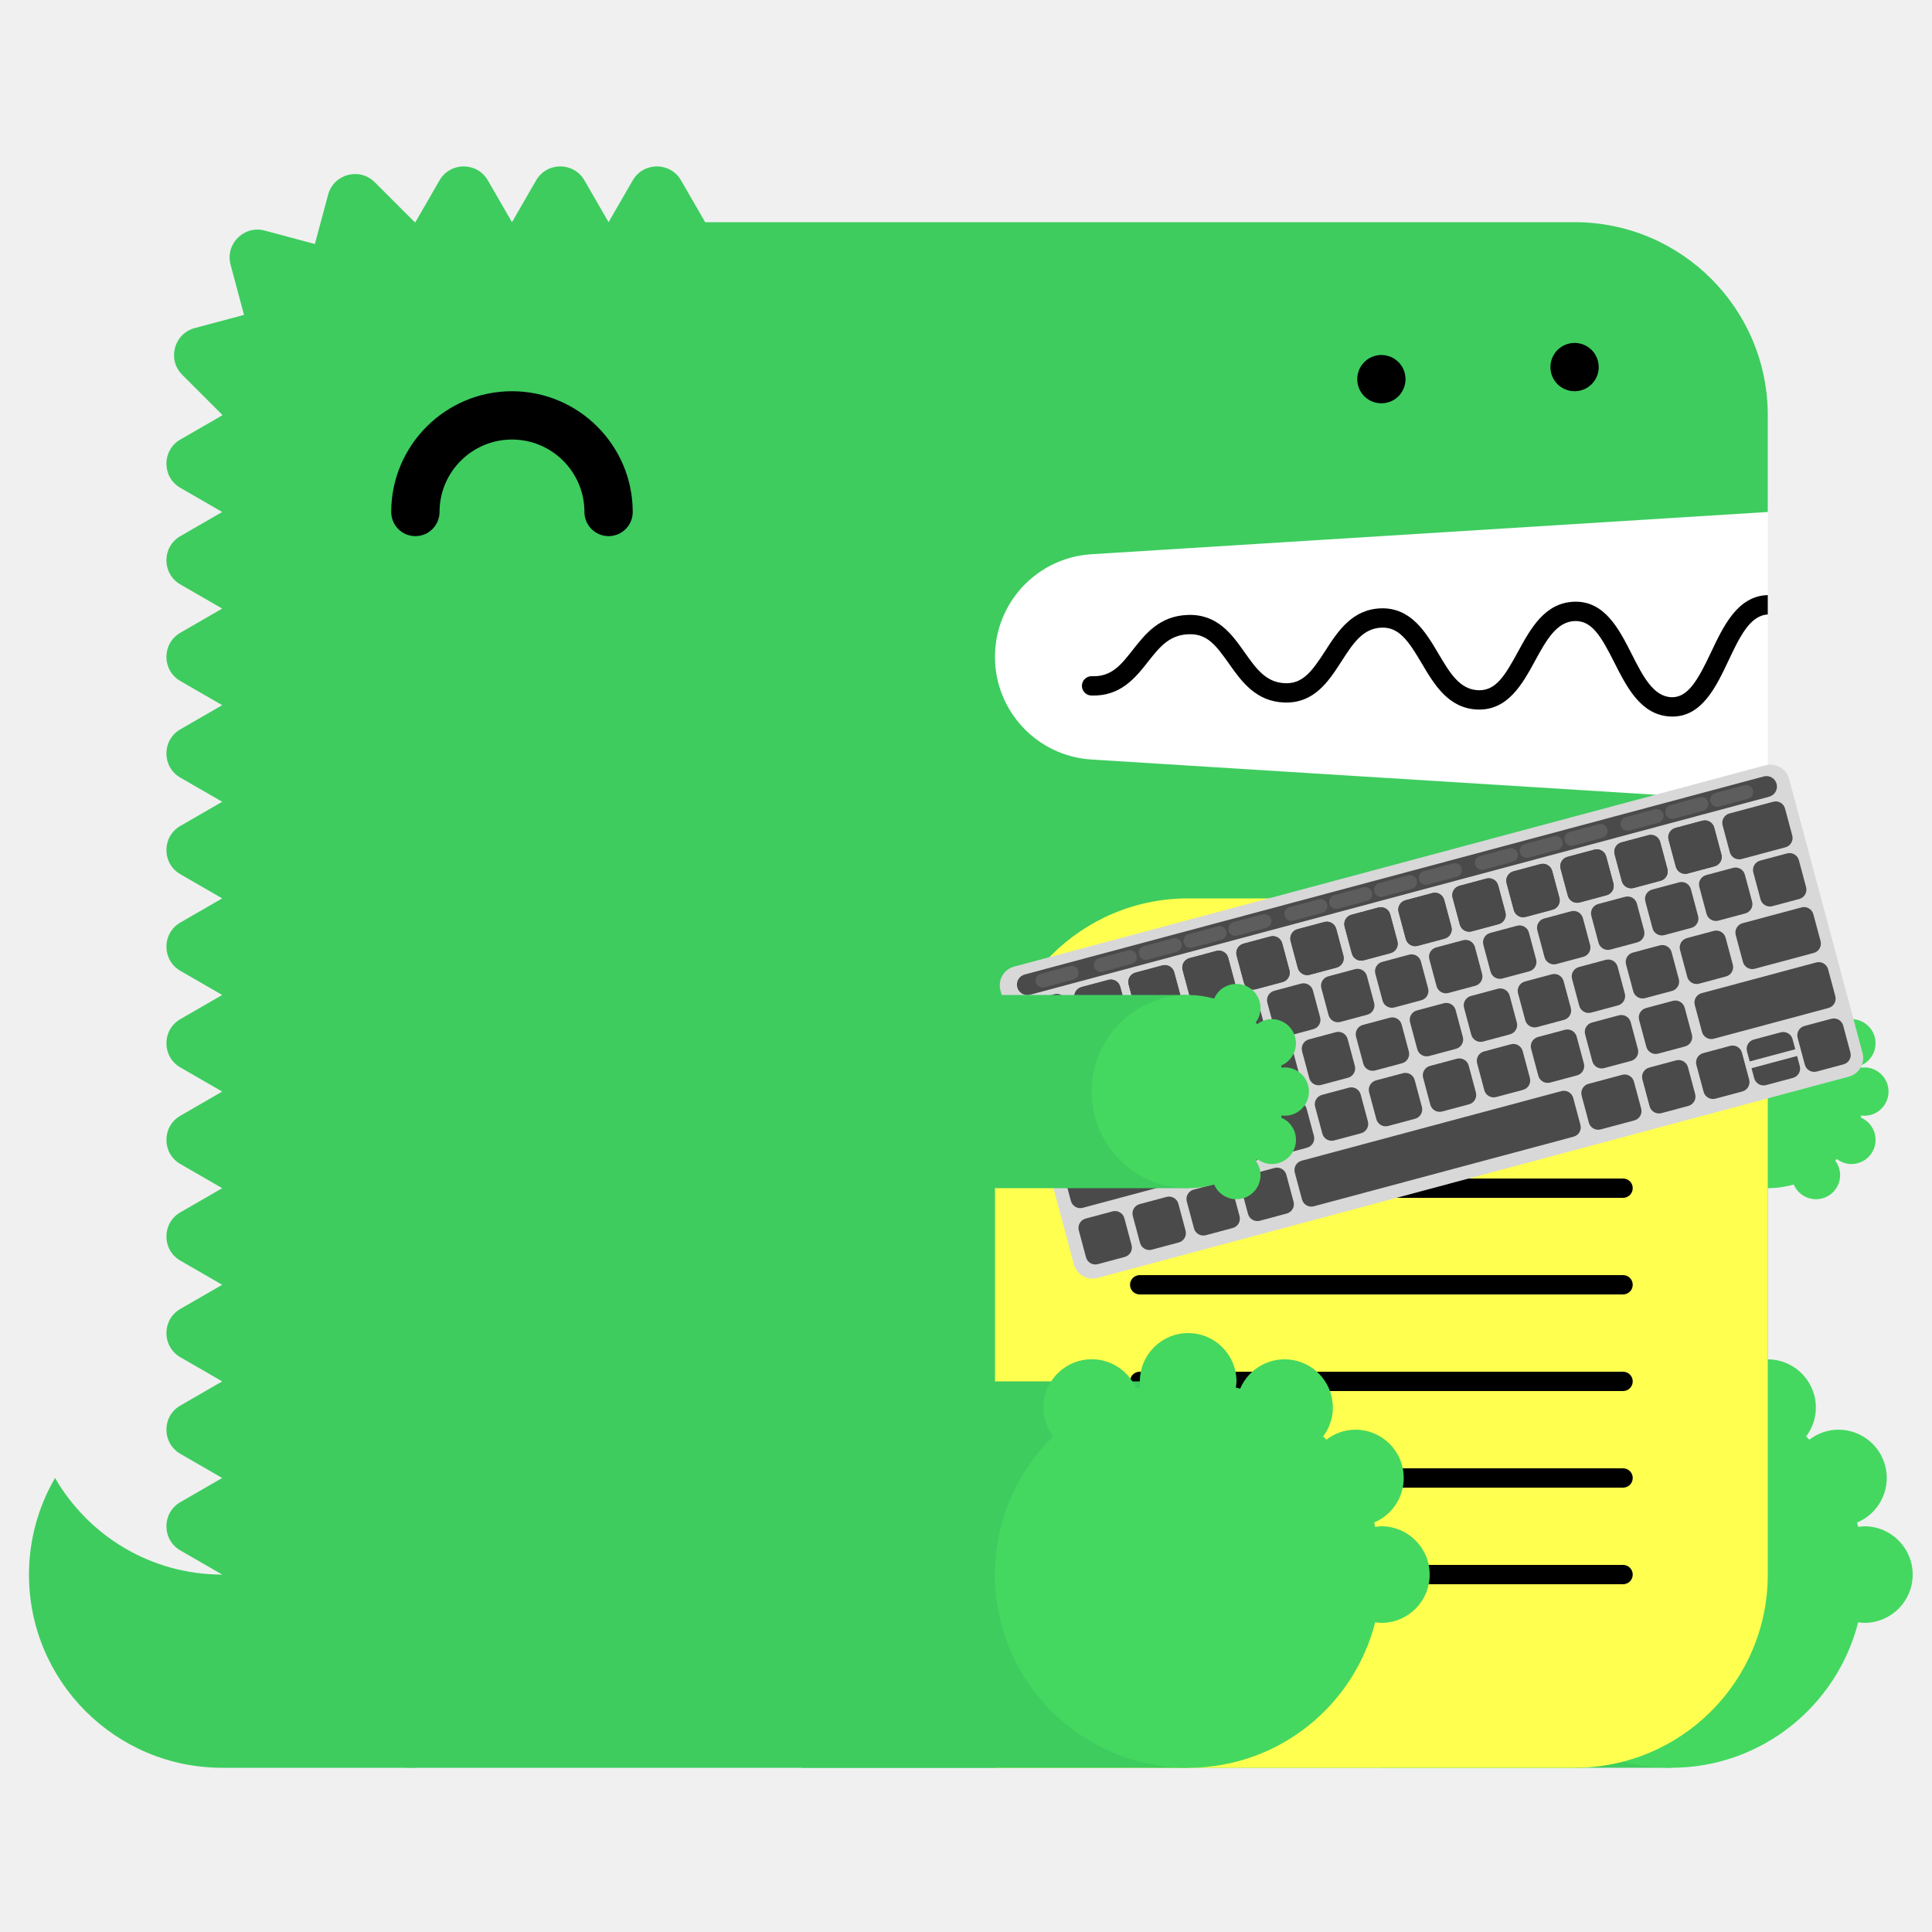
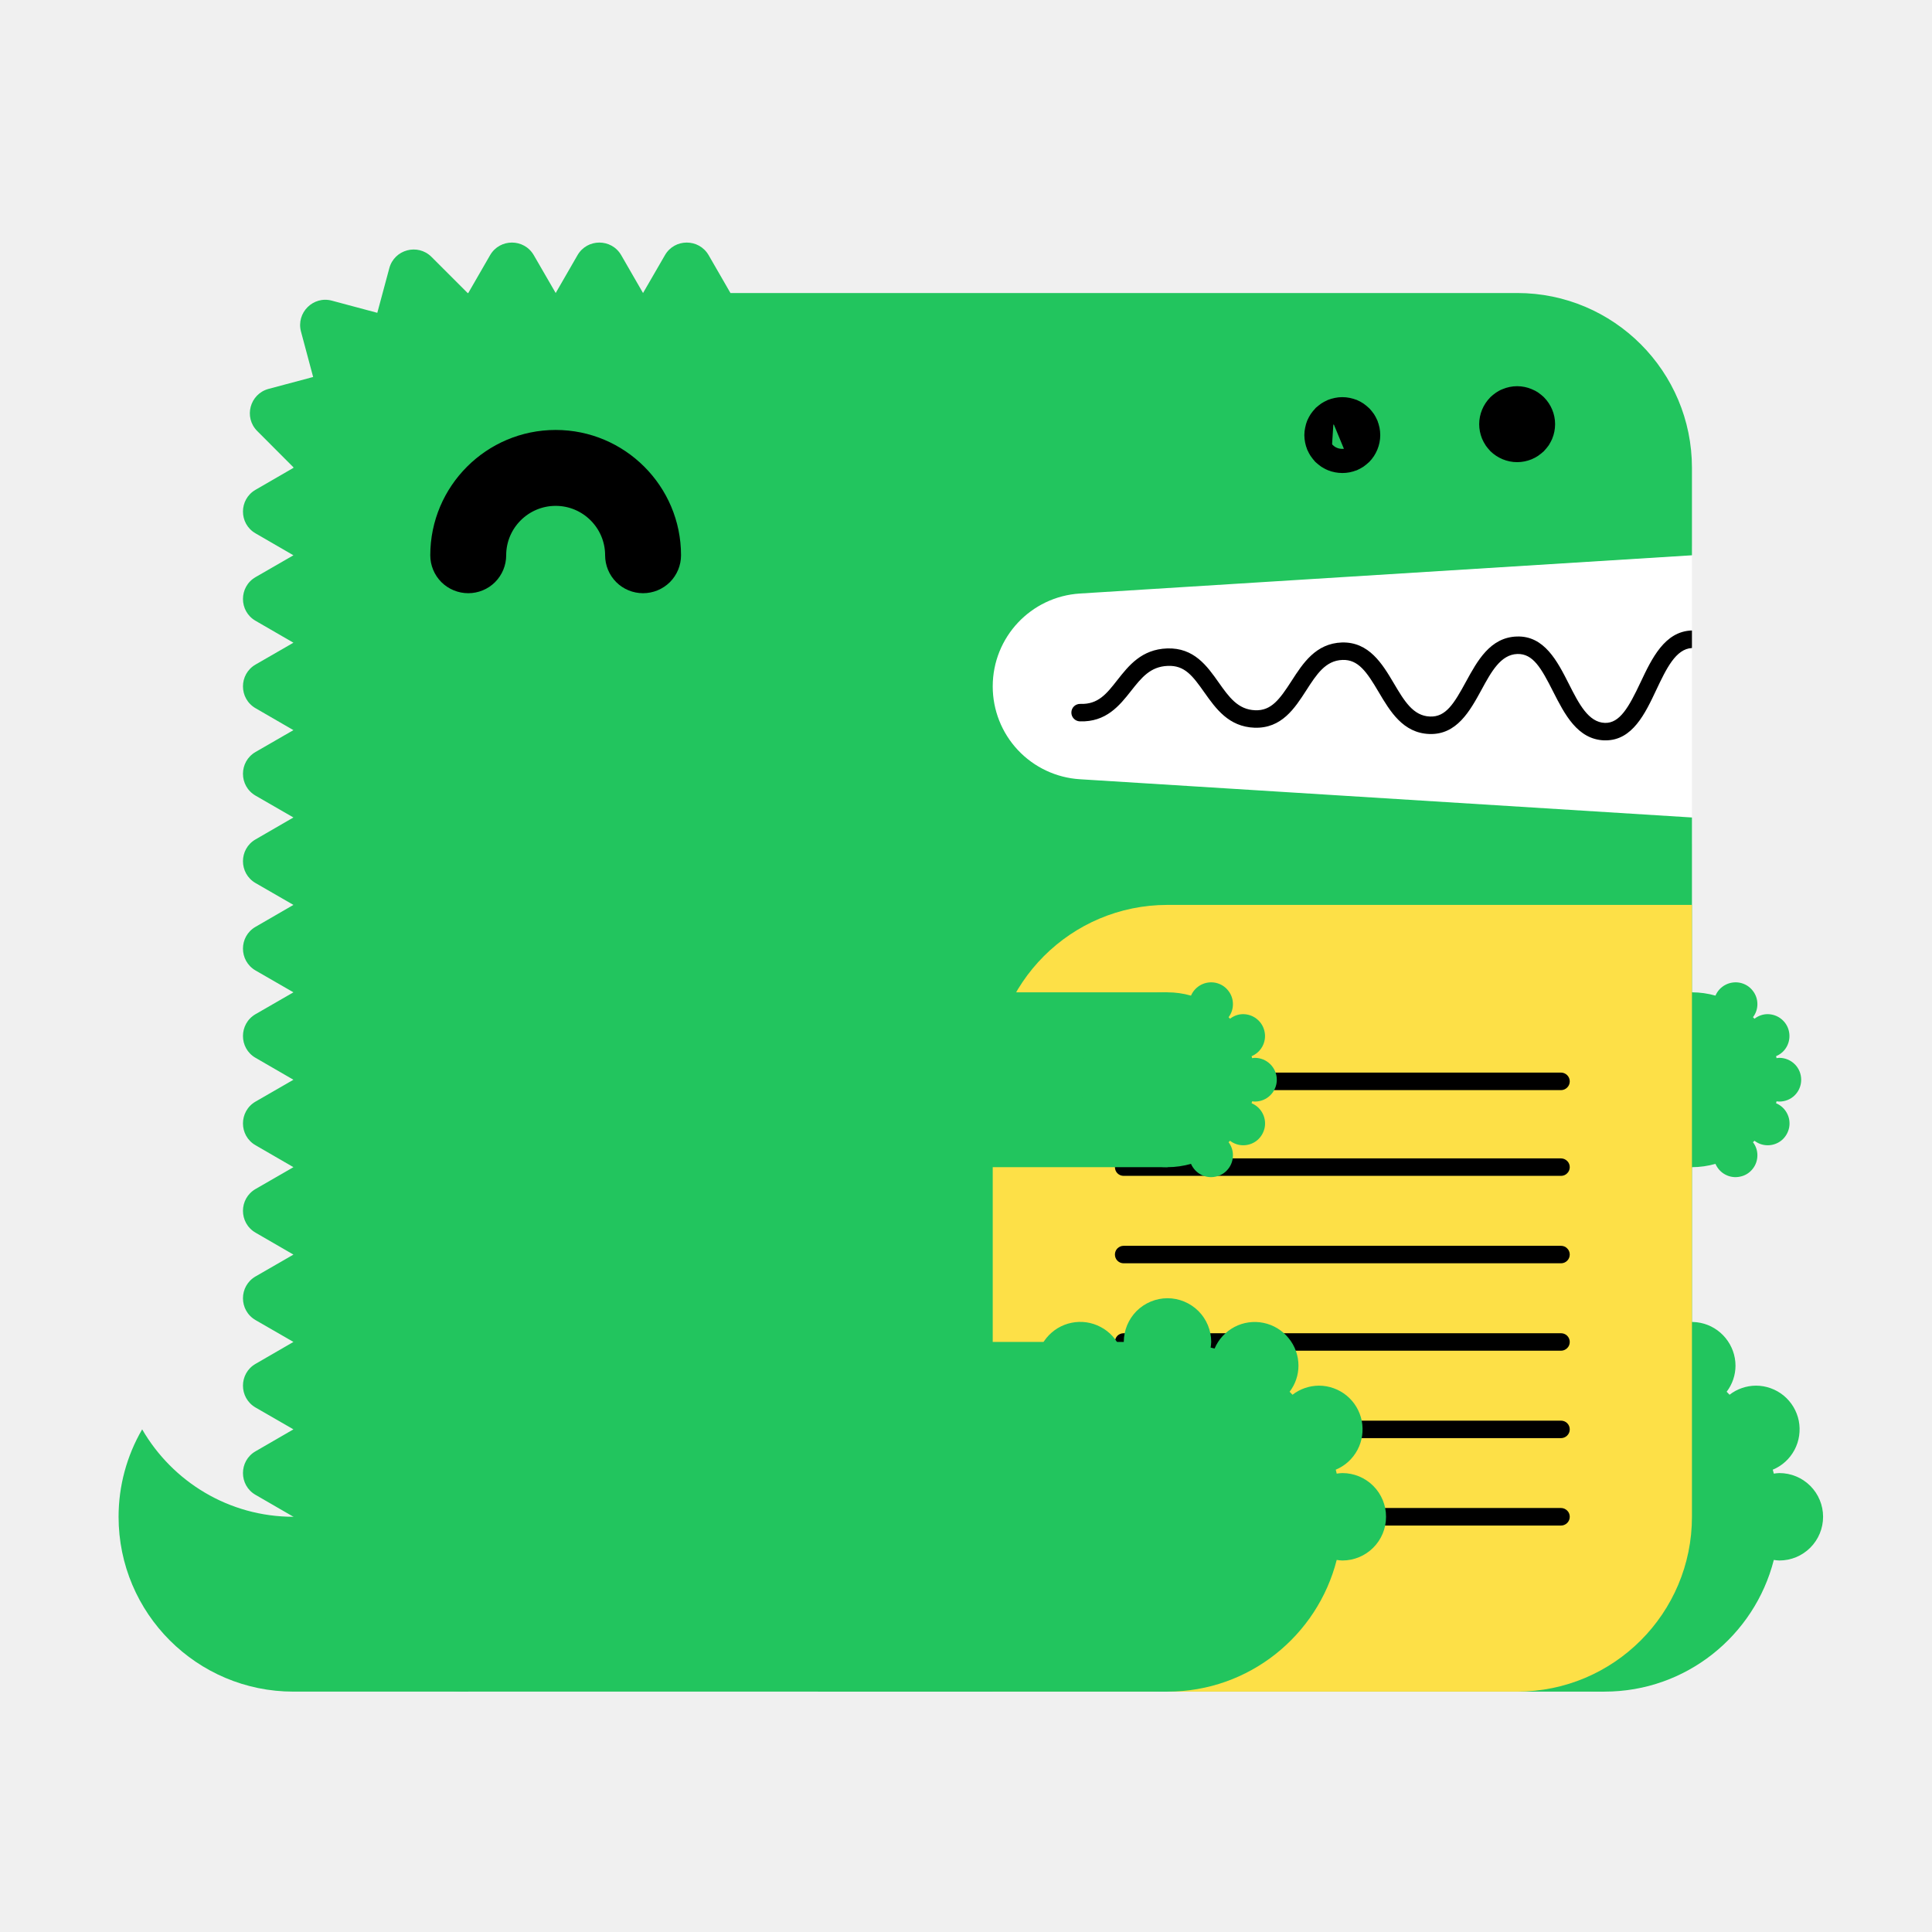
- <svg xmlns="http://www.w3.org/2000/svg" xmlns:xlink="http://www.w3.org/1999/xlink" viewBox="0 0 200 200" width="24" height="24">
-   <defs>
-     <path d="M4.883.09v1.08a1 1 0 01-1 1H1a1 1 0 01-1-1V.09h4.883z" id="a" />
-     <path d="M4.883.09v1.08a1 1 0 01-1 1H1a1 1 0 01-1-1V.09h4.883z" id="b" />
-   </defs>
-   <g fill="none" fill-rule="evenodd">
-     <path fill="#FFF" d="M99 52h84v34H99z" />
-     <path d="M23 163c-7.398 0-13.843-4.027-17.303-10A19.886 19.886 0 003 163c0 11.046 8.954 20 20 20h20v-20H23z" fill="#3ECC5F" />
-     <path d="M112.98 57.376L183 53V43c0-11.046-8.954-20-20-20H73l-2.5-4.33c-1.112-1.925-3.889-1.925-5 0L63 23l-2.5-4.33c-1.111-1.925-3.889-1.925-5 0L53 23l-2.5-4.33c-1.111-1.925-3.889-1.925-5 0L43 23c-.022 0-.042.003-.065.003l-4.142-4.141c-1.57-1.571-4.252-.853-4.828 1.294l-1.369 5.104-5.192-1.392c-2.148-.575-4.111 1.389-3.535 3.536l1.39 5.193-5.102 1.367c-2.148.576-2.867 3.259-1.296 4.83l4.142 4.142c0 .021-.003.042-.003.064l-4.33 2.5c-1.925 1.111-1.925 3.889 0 5L23 53l-4.33 2.5c-1.925 1.111-1.925 3.889 0 5L23 63l-4.33 2.5c-1.925 1.111-1.925 3.889 0 5L23 73l-4.33 2.5c-1.925 1.111-1.925 3.889 0 5L23 83l-4.33 2.5c-1.925 1.111-1.925 3.889 0 5L23 93l-4.33 2.5c-1.925 1.111-1.925 3.889 0 5L23 103l-4.33 2.5c-1.925 1.111-1.925 3.889 0 5L23 113l-4.33 2.5c-1.925 1.111-1.925 3.889 0 5L23 123l-4.33 2.5c-1.925 1.111-1.925 3.889 0 5L23 133l-4.33 2.5c-1.925 1.111-1.925 3.889 0 5L23 143l-4.33 2.5c-1.925 1.111-1.925 3.889 0 5L23 153l-4.33 2.5c-1.925 1.111-1.925 3.889 0 5L23 163c0 11.046 8.954 20 20 20h120c11.046 0 20-8.954 20-20V83l-70.02-4.376A10.645 10.645 0 01103 68c0-5.621 4.37-10.273 9.98-10.624" fill="#3ECC5F" />
-     <path fill="#3ECC5F" d="M143 183h30v-40h-30z" />
-     <path d="M193 158c-.219 0-.428.037-.639.064-.038-.15-.074-.301-.116-.451A5 5 0 00190.32 148a4.96 4.96 0 00-3.016 1.036 26.531 26.531 0 00-.335-.336 4.955 4.955 0 001.011-2.987 5 5 0 00-9.599-1.959c-.148-.042-.297-.077-.445-.115.027-.211.064-.42.064-.639a5 5 0 00-5-5 5 5 0 00-5 5c0 .219.037.428.064.639-.148.038-.297.073-.445.115a4.998 4.998 0 00-9.599 1.959c0 1.125.384 2.151 1.011 2.987-3.717 3.632-6.031 8.693-6.031 14.3 0 11.046 8.954 20 20 20 9.339 0 17.16-6.41 19.361-15.064.211.027.42.064.639.064a5 5 0 005-5 5 5 0 00-5-5" fill="#44D860" />
-     <path fill="#3ECC5F" d="M153 123h30v-20h-30z" />
-     <path d="M193 115.5a2.5 2.5 0 100-5c-.109 0-.214.019-.319.032-.02-.075-.037-.15-.058-.225a2.501 2.501 0 00-.963-4.807c-.569 0-1.088.197-1.508.518a6.653 6.653 0 00-.168-.168c.314-.417.506-.931.506-1.494a2.5 2.5 0 00-4.8-.979A9.987 9.987 0 00183 103c-5.522 0-10 4.478-10 10s4.478 10 10 10c.934 0 1.833-.138 2.69-.377a2.5 2.5 0 004.8-.979c0-.563-.192-1.077-.506-1.494.057-.055.113-.111.168-.168.42.321.939.518 1.508.518a2.5 2.5 0 00.963-4.807c.021-.074.038-.15.058-.225.105.013.21.032.319.032" fill="#44D860" />
-     <path d="M63 55.5a2.5 2.5 0 01-2.5-2.5c0-4.136-3.364-7.5-7.5-7.5s-7.5 3.364-7.5 7.5a2.5 2.5 0 11-5 0c0-6.893 5.607-12.5 12.5-12.5S65.5 46.107 65.5 53a2.5 2.5 0 01-2.5 2.5" fill="#000" />
-     <path d="M103 183h60c11.046 0 20-8.954 20-20V93h-60c-11.046 0-20 8.954-20 20v70z" fill="#FFFF50" />
-     <path d="M168.02 124h-50.04a1 1 0 110-2h50.04a1 1 0 110 2m0 20h-50.04a1 1 0 110-2h50.04a1 1 0 110 2m0 20h-50.04a1 1 0 110-2h50.04a1 1 0 110 2m0-49.814h-50.04a1 1 0 110-2h50.04a1 1 0 110 2m0 19.814h-50.04a1 1 0 110-2h50.04a1 1 0 110 2m0 20h-50.04a1 1 0 110-2h50.04a1 1 0 110 2M183 61.611c-.012 0-.022-.006-.034-.005-3.09.105-4.552 3.196-5.842 5.923-1.346 2.85-2.387 4.703-4.093 4.647-1.889-.068-2.969-2.202-4.113-4.46-1.314-2.594-2.814-5.536-5.963-5.426-3.046.104-4.513 2.794-5.807 5.167-1.377 2.528-2.314 4.065-4.121 3.994-1.927-.07-2.951-1.805-4.136-3.813-1.321-2.236-2.848-4.75-5.936-4.664-2.994.103-4.465 2.385-5.763 4.4-1.373 2.13-2.335 3.428-4.165 3.351-1.973-.07-2.992-1.51-4.171-3.177-1.324-1.873-2.816-3.993-5.895-3.89-2.928.1-4.399 1.97-5.696 3.618-1.232 1.564-2.194 2.802-4.229 2.724a1 1 0 00-.072 2c3.017.101 4.545-1.8 5.872-3.487 1.177-1.496 2.193-2.787 4.193-2.855 1.926-.082 2.829 1.115 4.195 3.045 1.297 1.834 2.769 3.914 5.731 4.021 3.103.104 4.596-2.215 5.918-4.267 1.182-1.834 2.202-3.417 4.15-3.484 1.793-.067 2.769 1.35 4.145 3.681 1.297 2.197 2.766 4.686 5.787 4.796 3.125.108 4.634-2.62 5.949-5.035 1.139-2.088 2.214-4.06 4.119-4.126 1.793-.042 2.728 1.595 4.111 4.33 1.292 2.553 2.757 5.445 5.825 5.556l.169.003c3.064 0 4.518-3.075 5.805-5.794 1.139-2.41 2.217-4.68 4.067-4.773v-2z" fill="#000" />
-     <path fill="#3ECC5F" d="M83 183h40v-40H83z" />
-     <g transform="rotate(-15 433.487 -340.892)">
-       <rect fill="#D8D8D8" x=".046" y=".014" width="84.522" height="33.367" rx="2" />
-       <g transform="translate(1 20.75)" fill="#4A4A4A">
-         <rect x="15.818" y=".339" width="4.883" height="4.883" rx="1" />
-         <rect x="21.605" y=".339" width="4.883" height="4.883" rx="1" />
-         <rect x="27.392" y=".339" width="4.883" height="4.883" rx="1" />
-         <rect x="33.179" y=".339" width="4.883" height="4.883" rx="1" />
-         <rect x="38.966" y=".339" width="4.883" height="4.883" rx="1" />
-         <rect x="44.753" y=".339" width="4.883" height="4.883" rx="1" />
-         <rect x="50.54" y=".339" width="4.883" height="4.883" rx="1" />
-         <rect x="56.327" y=".339" width="4.883" height="4.883" rx="1" />
-         <rect x="62.114" y=".339" width="4.883" height="4.883" rx="1" />
-         <path d="M1.447.34h12.286a1 1 0 011 1v2.882a1 1 0 01-1 1H1.447a1 1 0 01-1-1V1.339a1 1 0 011-1zm67.634 0h12.287a1 1 0 011 1v2.882a1 1 0 01-1 1H69.08a1 1 0 01-1-1V1.339a1 1 0 011-1z" />
-       </g>
-       <g transform="translate(1 9)" fill="#4A4A4A">
-         <path d="M1.447.404h4.69a1 1 0 011 1v2.882a1 1 0 01-1 1h-4.69a1 1 0 01-1-1V1.404a1 1 0 011-1z" />
-         <rect x="8.042" y=".404" width="4.883" height="4.883" rx="1" />
-         <rect x="13.829" y=".404" width="4.883" height="4.883" rx="1" />
-         <rect x="19.616" y=".404" width="4.883" height="4.883" rx="1" />
-         <rect x="25.403" y=".404" width="4.883" height="4.883" rx="1" />
-         <rect x="31.19" y=".404" width="4.883" height="4.883" rx="1" />
-         <rect x="36.977" y=".404" width="4.883" height="4.883" rx="1" />
-         <rect x="42.764" y=".404" width="4.883" height="4.883" rx="1" />
-         <rect x="48.551" y=".404" width="4.883" height="4.883" rx="1" />
-         <rect x="54.337" y=".404" width="4.883" height="4.883" rx="1" />
-         <rect x="60.124" y=".404" width="4.883" height="4.883" rx="1" />
-         <rect x="65.911" y=".404" width="4.883" height="4.883" rx="1" />
-         <rect x="71.698" y=".404" width="4.883" height="4.883" rx="1" />
-         <rect x="77.485" y=".404" width="4.883" height="4.883" rx="1" />
-       </g>
-       <g transform="rotate(-180 41.684 4.375)" fill="#4A4A4A">
-         <path d="M1 0h4.691a1 1 0 011 1v2.883a1 1 0 01-1 1H1a1 1 0 01-1-1V1a1 1 0 011-1z" />
-         <rect x="7.595" width="4.883" height="4.883" rx="1" />
-         <rect x="13.382" width="4.883" height="4.883" rx="1" />
-         <rect x="19.169" width="4.883" height="4.883" rx="1" />
-         <rect x="24.956" width="4.883" height="4.883" rx="1" />
-         <rect x="30.743" width="4.883" height="4.883" rx="1" />
-         <rect x="36.53" width="4.883" height="4.883" rx="1" />
-         <rect x="42.317" width="4.883" height="4.883" rx="1" />
-         <rect x="48.104" width="4.883" height="4.883" rx="1" />
-         <rect x="53.891" width="4.883" height="4.883" rx="1" />
-         <rect x="59.678" width="4.883" height="4.883" rx="1" />
-         <rect x="65.465" width="4.883" height="4.883" rx="1" />
-         <rect x="71.252" width="4.883" height="4.883" rx="1" />
-         <rect x="77.038" width="4.883" height="4.883" rx="1" />
-         <rect x="7.595" width="4.883" height="4.883" rx="1" />
-         <rect x="13.382" width="4.883" height="4.883" rx="1" />
-         <rect x="19.169" width="4.883" height="4.883" rx="1" />
-         <rect x="24.956" width="4.883" height="4.883" rx="1" />
-         <rect x="30.743" width="4.883" height="4.883" rx="1" />
-         <rect x="36.53" width="4.883" height="4.883" rx="1" />
-         <rect x="42.317" width="4.883" height="4.883" rx="1" />
-         <rect x="48.104" width="4.883" height="4.883" rx="1" />
-         <rect x="53.891" width="4.883" height="4.883" rx="1" />
-         <rect x="59.678" width="4.883" height="4.883" rx="1" />
-         <rect x="65.465" width="4.883" height="4.883" rx="1" />
-         <rect x="71.252" width="4.883" height="4.883" rx="1" />
-         <rect x="77.038" width="4.883" height="4.883" rx="1" />
-       </g>
-       <g fill="#4A4A4A">
-         <path d="M2.447 15.19h6.68a1 1 0 011 1v2.883a1 1 0 01-1 1h-6.68a1 1 0 01-1-1v-2.882a1 1 0 011-1z" />
-         <g transform="translate(11.212 15.19)">
-           <rect width="4.883" height="4.883" rx="1" />
-           <rect x="5.787" width="4.883" height="4.883" rx="1" />
-           <rect x="11.574" width="4.883" height="4.883" rx="1" />
-           <rect x="17.361" width="4.883" height="4.883" rx="1" />
-           <rect x="23.148" width="4.883" height="4.883" rx="1" />
-           <rect x="28.935" width="4.883" height="4.883" rx="1" />
-           <rect x="34.722" width="4.883" height="4.883" rx="1" />
-           <rect x="40.508" width="4.883" height="4.883" rx="1" />
-           <rect x="46.295" width="4.883" height="4.883" rx="1" />
-           <rect x="52.082" width="4.883" height="4.883" rx="1" />
-           <rect x="57.869" width="4.883" height="4.883" rx="1" />
-         </g>
-         <path d="M76.05 15.19h6.318a1 1 0 011 1v2.883a1 1 0 01-1 1h-6.319a1 1 0 01-1-1v-2.882a1 1 0 011-1z" />
-       </g>
-       <g transform="translate(1 26)" fill="#4A4A4A">
-         <rect x=".447" y="1.126" width="4.883" height="4.883" rx="1" />
-         <rect x="6.234" y="1.126" width="4.883" height="4.883" rx="1" />
-         <rect x="12.021" y="1.126" width="4.883" height="4.883" rx="1" />
-         <rect x="17.808" y="1.126" width="4.883" height="4.883" rx="1" />
-         <path d="M24.594 1.126h27.84a1 1 0 011 1V5.01a1 1 0 01-1 1h-27.84a1 1 0 01-1-1V2.126a1 1 0 011-1zm30.743 0h3.607a1 1 0 011 1V5.01a1 1 0 01-1 1h-3.607a1 1 0 01-1-1V2.126a1 1 0 011-1z" />
-         <rect x="60.848" y="1.126" width="4.883" height="4.883" rx="1" />
-         <rect x="66.635" y="1.126" width="4.883" height="4.883" rx="1" />
-         <rect x="77.485" y="1.126" width="4.883" height="4.883" rx="1" />
-         <use xlink:href="#a" transform="rotate(-180 38.471 1.648)" />
-         <use xlink:href="#b" transform="translate(72.06 3.839)" />
-       </g>
-       <rect fill="#4A4A4A" x="1.808" y="1.085" width="81.379" height="2.17" rx="1.085" />
-       <rect fill="#D8D8D8" opacity=".136" x="3.798" y="1.447" width="4.563" height="1.447" rx=".723" />
-       <rect fill="#D8D8D8" opacity=".136" x="10.042" y="1.447" width="4.563" height="1.447" rx=".723" />
-       <rect fill="#D8D8D8" opacity=".136" x="14.846" y="1.447" width="4.563" height="1.447" rx=".723" />
-       <rect fill="#D8D8D8" opacity=".136" x="19.649" y="1.447" width="4.563" height="1.447" rx=".723" />
-       <rect fill="#D8D8D8" opacity=".136" x="24.453" y="1.447" width="4.563" height="1.447" rx=".723" />
-       <rect fill="#D8D8D8" opacity=".136" x="30.457" y="1.447" width="4.563" height="1.447" rx=".723" />
-       <rect fill="#D8D8D8" opacity=".136" x="35.26" y="1.447" width="4.563" height="1.447" rx=".723" />
-       <rect fill="#D8D8D8" opacity=".136" x="40.064" y="1.447" width="4.563" height="1.447" rx=".723" />
-       <rect fill="#D8D8D8" opacity=".136" x="44.867" y="1.447" width="4.563" height="1.447" rx=".723" />
-       <rect fill="#D8D8D8" opacity=".136" x="50.872" y="1.447" width="4.563" height="1.447" rx=".723" />
-       <rect fill="#D8D8D8" opacity=".136" x="55.675" y="1.447" width="4.563" height="1.447" rx=".723" />
-       <rect fill="#D8D8D8" opacity=".136" x="60.479" y="1.447" width="4.563" height="1.447" rx=".723" />
-       <rect fill="#D8D8D8" opacity=".136" x="66.483" y="1.447" width="4.563" height="1.447" rx=".723" />
-       <rect fill="#D8D8D8" opacity=".136" x="71.286" y="1.447" width="4.563" height="1.447" rx=".723" />
-       <rect fill="#D8D8D8" opacity=".136" x="76.09" y="1.447" width="4.563" height="1.447" rx=".723" />
-     </g>
-     <path d="M143 158c-.219 0-.428.037-.639.064-.038-.15-.074-.301-.116-.451A5 5 0 00140.32 148a4.96 4.96 0 00-3.016 1.036 26.531 26.531 0 00-.335-.336 4.955 4.955 0 001.011-2.987 5 5 0 00-9.599-1.959c-.148-.042-.297-.077-.445-.115.027-.211.064-.42.064-.639a5 5 0 00-5-5 5 5 0 00-5 5c0 .219.037.428.064.639-.148.038-.297.073-.445.115a4.998 4.998 0 00-9.599 1.959c0 1.125.384 2.151 1.011 2.987-3.717 3.632-6.031 8.693-6.031 14.3 0 11.046 8.954 20 20 20 9.339 0 17.16-6.41 19.361-15.064.211.027.42.064.639.064a5 5 0 005-5 5 5 0 00-5-5" fill="#44D860" />
-     <path fill="#3ECC5F" d="M83 123h40v-20H83z" />
-     <path d="M133 115.5a2.5 2.5 0 100-5c-.109 0-.214.019-.319.032-.02-.075-.037-.15-.058-.225a2.501 2.501 0 00-.963-4.807c-.569 0-1.088.197-1.508.518a6.653 6.653 0 00-.168-.168c.314-.417.506-.931.506-1.494a2.5 2.5 0 00-4.8-.979A9.987 9.987 0 00123 103c-5.522 0-10 4.478-10 10s4.478 10 10 10c.934 0 1.833-.138 2.69-.377a2.5 2.5 0 004.8-.979c0-.563-.192-1.077-.506-1.494.057-.055.113-.111.168-.168.42.321.939.518 1.508.518a2.5 2.5 0 00.963-4.807c.021-.074.038-.15.058-.225.105.013.21.032.319.032" fill="#44D860" />
-     <path d="M143 41.75c-.16 0-.33-.02-.49-.05a2.52 2.52 0 01-.47-.14c-.15-.06-.29-.14-.431-.23-.13-.09-.259-.2-.38-.31-.109-.12-.219-.24-.309-.38s-.17-.28-.231-.43a2.619 2.619 0 01-.189-.96c0-.16.02-.33.05-.49.03-.16.08-.31.139-.47.061-.15.141-.29.231-.43.09-.13.2-.26.309-.38.121-.11.25-.22.38-.31.141-.09.281-.17.431-.23.149-.06.31-.11.47-.14.32-.07.65-.07.98 0 .159.03.32.08.47.14.149.06.29.14.43.23.13.09.259.2.38.31.11.12.22.25.31.38.09.14.17.28.23.43.06.16.11.31.14.47.029.16.05.33.05.49 0 .66-.271 1.31-.73 1.77-.121.11-.25.22-.38.31-.14.09-.281.17-.43.23a2.565 2.565 0 01-.96.19m20-1.25c-.66 0-1.3-.27-1.771-.73a3.802 3.802 0 01-.309-.38c-.09-.14-.17-.28-.231-.43a2.619 2.619 0 01-.189-.96c0-.66.27-1.3.729-1.77.121-.11.25-.22.38-.31.141-.09.281-.17.431-.23.149-.06.31-.11.47-.14.32-.07.66-.07.98 0 .159.03.32.08.47.14.149.06.29.14.43.23.13.09.259.2.38.31.459.47.73 1.11.73 1.77 0 .16-.021.33-.05.49-.03.16-.08.32-.14.47-.07.15-.14.29-.23.43-.09.13-.2.26-.31.38-.121.11-.25.22-.38.31-.14.09-.281.17-.43.23a2.565 2.565 0 01-.96.19" fill="#000" />
-   </g>
+ <svg xmlns="http://www.w3.org/2000/svg" width="24" height="24" viewBox="0 0 24 24" fill="none">
+   <path fill-rule="evenodd" clip-rule="evenodd" d="M11.897 6.789H21.018V10.481H11.897V6.789Z" fill="white" />
+   <path fill-rule="evenodd" clip-rule="evenodd" d="M3.645 18.842C2.842 18.842 2.142 18.405 1.766 17.756C1.574 18.086 1.473 18.46 1.473 18.842C1.473 20.041 2.446 21.014 3.645 21.014H5.817V18.842H3.645Z" fill="#22C55E" />
+   <path fill-rule="evenodd" clip-rule="evenodd" d="M13.415 7.373L21.018 6.898V5.812C21.018 4.613 20.046 3.64 18.847 3.64H9.074L8.803 3.17C8.682 2.961 8.38 2.961 8.26 3.17L7.988 3.64L7.717 3.17C7.596 2.961 7.295 2.961 7.174 3.17L6.903 3.64L6.631 3.17C6.51 2.961 6.209 2.961 6.088 3.17L5.817 3.64C5.814 3.64 5.812 3.641 5.81 3.641L5.36 3.191C5.189 3.021 4.898 3.099 4.836 3.332L4.687 3.886L4.123 3.735C3.89 3.672 3.677 3.886 3.739 4.119L3.89 4.683L3.336 4.831C3.103 4.894 3.025 5.185 3.196 5.355L3.645 5.805C3.645 5.807 3.645 5.81 3.645 5.812L3.175 6.084C2.966 6.204 2.966 6.506 3.175 6.626L3.645 6.898L3.175 7.169C2.966 7.29 2.966 7.592 3.175 7.712L3.645 7.984L3.175 8.255C2.966 8.376 2.966 8.677 3.175 8.798L3.645 9.07L3.175 9.341C2.966 9.462 2.966 9.763 3.175 9.884L3.645 10.155L3.175 10.427C2.966 10.547 2.966 10.849 3.175 10.97L3.645 11.241L3.175 11.513C2.966 11.633 2.966 11.935 3.175 12.056L3.645 12.327L3.175 12.598C2.966 12.719 2.966 13.021 3.175 13.141L3.645 13.413L3.175 13.684C2.966 13.805 2.966 14.107 3.175 14.227L3.645 14.499L3.175 14.77C2.966 14.891 2.966 15.192 3.175 15.313L3.645 15.585L3.175 15.856C2.966 15.977 2.966 16.278 3.175 16.399L3.645 16.67L3.175 16.942C2.966 17.062 2.966 17.364 3.175 17.485L3.645 17.756L3.175 18.028C2.966 18.148 2.966 18.45 3.175 18.57L3.645 18.842C3.645 20.041 4.617 21.014 5.817 21.014H18.847C20.046 21.014 21.018 20.041 21.018 18.842V10.155L13.415 9.68C13.122 9.662 12.846 9.532 12.645 9.318C12.444 9.104 12.332 8.821 12.332 8.527C12.332 7.916 12.806 7.411 13.415 7.373Z" fill="#22C55E" />
+   <path fill-rule="evenodd" clip-rule="evenodd" d="M16.675 21.014H19.932V16.67H16.675V21.014Z" fill="#22C55E" />
+   <path fill-rule="evenodd" clip-rule="evenodd" d="M22.104 18.299C22.08 18.299 22.058 18.303 22.035 18.306C22.03 18.29 22.026 18.273 22.022 18.257C22.138 18.209 22.233 18.122 22.292 18.011C22.351 17.9 22.369 17.773 22.345 17.649C22.32 17.526 22.254 17.416 22.157 17.336C22.06 17.257 21.938 17.213 21.813 17.213C21.694 17.214 21.579 17.253 21.485 17.326C21.474 17.313 21.461 17.301 21.449 17.289C21.52 17.196 21.559 17.082 21.559 16.965C21.559 16.84 21.515 16.719 21.436 16.622C21.357 16.525 21.247 16.458 21.125 16.433C21.002 16.408 20.875 16.426 20.764 16.484C20.653 16.543 20.566 16.637 20.517 16.752C20.5 16.748 20.484 16.744 20.468 16.74C20.471 16.717 20.475 16.694 20.475 16.67C20.475 16.526 20.418 16.388 20.316 16.286C20.214 16.185 20.076 16.127 19.932 16.127C19.788 16.127 19.65 16.185 19.548 16.286C19.447 16.388 19.389 16.526 19.389 16.67C19.389 16.694 19.393 16.717 19.396 16.74C19.38 16.744 19.364 16.748 19.348 16.752C19.299 16.637 19.212 16.542 19.101 16.484C18.99 16.425 18.863 16.407 18.74 16.432C18.617 16.457 18.507 16.524 18.428 16.621C18.349 16.718 18.306 16.84 18.306 16.965C18.306 17.087 18.348 17.198 18.416 17.289C18.012 17.684 17.761 18.233 17.761 18.842C17.761 20.041 18.733 21.014 19.932 21.014C20.946 21.014 21.796 20.317 22.035 19.378C22.058 19.381 22.08 19.385 22.104 19.385C22.248 19.385 22.386 19.328 22.488 19.226C22.59 19.124 22.647 18.986 22.647 18.842C22.647 18.698 22.59 18.56 22.488 18.458C22.386 18.356 22.248 18.299 22.104 18.299Z" fill="#22C55E" />
+   <path fill-rule="evenodd" clip-rule="evenodd" d="M17.761 14.499H21.018V12.327H17.761V14.499Z" fill="#22C55E" />
+   <path fill-rule="evenodd" clip-rule="evenodd" d="M22.104 13.684C22.176 13.684 22.245 13.656 22.296 13.605C22.347 13.554 22.375 13.485 22.375 13.413C22.375 13.341 22.347 13.272 22.296 13.221C22.245 13.17 22.176 13.141 22.104 13.141C22.092 13.141 22.081 13.143 22.069 13.145C22.067 13.137 22.065 13.129 22.063 13.12C22.121 13.096 22.169 13.053 22.198 12.997C22.227 12.942 22.236 12.878 22.224 12.817C22.212 12.755 22.179 12.7 22.13 12.66C22.082 12.62 22.021 12.599 21.959 12.598C21.897 12.598 21.84 12.62 21.795 12.655C21.789 12.649 21.783 12.642 21.776 12.636C21.811 12.591 21.831 12.535 21.831 12.474C21.831 12.412 21.81 12.351 21.77 12.303C21.731 12.254 21.676 12.221 21.614 12.208C21.553 12.196 21.489 12.205 21.434 12.234C21.378 12.263 21.335 12.31 21.31 12.368C21.215 12.341 21.117 12.327 21.018 12.327C20.419 12.327 19.932 12.813 19.932 13.413C19.932 14.012 20.419 14.499 21.018 14.499C21.12 14.499 21.217 14.484 21.31 14.458C21.335 14.515 21.378 14.563 21.434 14.592C21.489 14.621 21.553 14.63 21.614 14.617C21.676 14.605 21.731 14.572 21.77 14.523C21.81 14.475 21.831 14.414 21.831 14.351C21.831 14.29 21.811 14.235 21.776 14.189C21.783 14.183 21.789 14.177 21.795 14.171C21.84 14.206 21.897 14.227 21.959 14.227C22.021 14.227 22.082 14.206 22.131 14.166C22.179 14.126 22.212 14.071 22.225 14.009C22.237 13.947 22.228 13.884 22.198 13.828C22.169 13.773 22.121 13.729 22.063 13.705C22.065 13.697 22.067 13.689 22.069 13.681C22.081 13.682 22.092 13.684 22.104 13.684Z" fill="#22C55E" />
+   <path fill-rule="evenodd" clip-rule="evenodd" d="M12.332 21.014H18.846C20.046 21.014 21.018 20.041 21.018 18.842V11.241H14.503C13.304 11.241 12.332 12.213 12.332 13.413V21.014Z" fill="#FDE047" />
+   <path d="M7.726 7.161C7.795 7.23 7.89 7.269 7.988 7.269C8.087 7.269 8.181 7.23 8.251 7.161C8.321 7.091 8.36 6.996 8.36 6.898C8.36 6.094 7.706 5.441 6.903 5.441C6.099 5.441 5.445 6.094 5.445 6.898C5.445 6.996 5.484 7.091 5.554 7.161C5.624 7.23 5.718 7.269 5.817 7.269C5.915 7.269 6.01 7.23 6.079 7.161C6.149 7.091 6.188 6.996 6.188 6.898C6.188 6.504 6.509 6.184 6.903 6.184C7.296 6.184 7.617 6.504 7.617 6.898C7.617 6.996 7.656 7.091 7.726 7.161Z" fill="black" stroke="black" stroke-width="0.2" stroke-linejoin="round" />
+   <path fill-rule="evenodd" clip-rule="evenodd" d="M19.392 14.607H13.958C13.929 14.607 13.902 14.596 13.881 14.575C13.861 14.555 13.85 14.527 13.85 14.499C13.85 14.47 13.861 14.442 13.881 14.422C13.902 14.402 13.929 14.39 13.958 14.39H19.392C19.42 14.39 19.448 14.402 19.468 14.422C19.489 14.442 19.5 14.47 19.5 14.499C19.5 14.527 19.489 14.555 19.468 14.575C19.448 14.596 19.42 14.607 19.392 14.607ZM19.392 16.779H13.958C13.929 16.779 13.902 16.767 13.881 16.747C13.861 16.727 13.85 16.699 13.85 16.67C13.85 16.642 13.861 16.614 13.881 16.593C13.902 16.573 13.929 16.562 13.958 16.562H19.392C19.42 16.562 19.448 16.573 19.468 16.593C19.489 16.614 19.5 16.642 19.5 16.67C19.5 16.699 19.489 16.727 19.468 16.747C19.448 16.767 19.42 16.779 19.392 16.779ZM19.392 18.951H13.958C13.929 18.951 13.902 18.939 13.881 18.919C13.861 18.898 13.85 18.871 13.85 18.842C13.85 18.813 13.861 18.785 13.881 18.765C13.902 18.745 13.929 18.733 13.958 18.733H19.392C19.42 18.733 19.448 18.745 19.468 18.765C19.489 18.785 19.5 18.813 19.5 18.842C19.5 18.871 19.489 18.898 19.468 18.919C19.448 18.939 19.42 18.951 19.392 18.951ZM19.392 13.542H13.958C13.929 13.542 13.902 13.53 13.881 13.51C13.861 13.489 13.85 13.462 13.85 13.433C13.85 13.404 13.861 13.377 13.881 13.356C13.902 13.336 13.929 13.324 13.958 13.324H19.392C19.42 13.324 19.448 13.336 19.468 13.356C19.489 13.377 19.5 13.404 19.5 13.433C19.5 13.462 19.489 13.489 19.468 13.51C19.448 13.53 19.42 13.542 19.392 13.542ZM19.392 15.693H13.958C13.929 15.693 13.902 15.682 13.881 15.661C13.861 15.641 13.85 15.613 13.85 15.584C13.85 15.556 13.861 15.528 13.881 15.508C13.902 15.487 13.929 15.476 13.958 15.476H19.392C19.42 15.476 19.448 15.487 19.468 15.508C19.489 15.528 19.5 15.556 19.5 15.584C19.5 15.613 19.489 15.641 19.468 15.661C19.448 15.682 19.42 15.693 19.392 15.693ZM19.392 17.865H13.958C13.929 17.865 13.902 17.853 13.881 17.833C13.861 17.812 13.85 17.785 13.85 17.756C13.85 17.727 13.861 17.7 13.881 17.679C13.902 17.659 13.929 17.648 13.958 17.648H19.392C19.42 17.648 19.448 17.659 19.468 17.679C19.489 17.7 19.5 17.727 19.5 17.756C19.5 17.785 19.489 17.812 19.468 17.833C19.448 17.853 19.42 17.865 19.392 17.865ZM21.018 7.833C21.017 7.833 21.016 7.832 21.015 7.832C20.679 7.844 20.52 8.179 20.38 8.475C20.234 8.785 20.121 8.986 19.936 8.98C19.731 8.973 19.613 8.741 19.489 8.496C19.346 8.214 19.184 7.895 18.842 7.907C18.511 7.918 18.352 8.21 18.211 8.468C18.062 8.742 17.96 8.909 17.764 8.901C17.554 8.894 17.443 8.705 17.314 8.487C17.171 8.245 17.005 7.972 16.67 7.981C16.345 7.992 16.185 8.24 16.044 8.459C15.895 8.69 15.791 8.831 15.592 8.823C15.378 8.815 15.267 8.659 15.139 8.478C14.995 8.274 14.833 8.044 14.499 8.055C14.181 8.066 14.021 8.269 13.88 8.448C13.747 8.618 13.642 8.752 13.421 8.744C13.393 8.743 13.364 8.753 13.343 8.773C13.322 8.792 13.31 8.82 13.309 8.848C13.308 8.877 13.318 8.905 13.338 8.926C13.357 8.947 13.385 8.96 13.414 8.961C13.741 8.972 13.907 8.765 14.051 8.582C14.179 8.42 14.289 8.28 14.506 8.272C14.716 8.263 14.814 8.393 14.962 8.603C15.103 8.802 15.263 9.028 15.584 9.04C15.921 9.051 16.083 8.799 16.227 8.576C16.355 8.377 16.466 8.205 16.677 8.198C16.872 8.191 16.978 8.345 17.127 8.598C17.268 8.836 17.428 9.106 17.756 9.118C18.095 9.13 18.259 8.834 18.402 8.572C18.525 8.345 18.642 8.131 18.849 8.124C19.044 8.119 19.145 8.297 19.295 8.594C19.436 8.871 19.595 9.185 19.928 9.197L19.946 9.197C20.279 9.197 20.437 8.864 20.576 8.568C20.7 8.307 20.817 8.06 21.018 8.05V7.833Z" fill="black" />
+   <path d="M16.533 5.748C16.556 5.758 16.579 5.765 16.603 5.769L16.603 5.769L16.603 5.769C16.625 5.773 16.65 5.776 16.675 5.776L16.675 5.776C16.724 5.776 16.772 5.767 16.817 5.748L16.779 5.656L16.817 5.749C16.841 5.739 16.862 5.726 16.88 5.715L16.88 5.715L16.883 5.713C16.902 5.7 16.92 5.684 16.934 5.671L16.934 5.671L16.938 5.668C17.006 5.599 17.046 5.503 17.046 5.405C17.046 5.379 17.043 5.355 17.039 5.334L17.039 5.334L17.039 5.333C17.034 5.307 17.026 5.285 17.019 5.266L17.019 5.266L17.019 5.264C17.009 5.239 16.996 5.218 16.985 5.2L16.985 5.2L16.983 5.197C16.97 5.178 16.954 5.16 16.941 5.145L16.941 5.145L16.934 5.139C16.92 5.126 16.902 5.11 16.883 5.097L16.883 5.097L16.88 5.095C16.862 5.083 16.841 5.071 16.817 5.061L16.817 5.061L16.816 5.061C16.796 5.053 16.772 5.046 16.748 5.041C16.699 5.031 16.65 5.031 16.602 5.041C16.577 5.046 16.554 5.053 16.533 5.061L16.571 5.154M16.533 5.748C16.509 5.739 16.488 5.726 16.47 5.715L16.467 5.713L16.467 5.713C16.448 5.7 16.43 5.684 16.415 5.671L16.408 5.665L16.409 5.664C16.408 5.664 16.407 5.663 16.407 5.662C16.396 5.65 16.379 5.632 16.365 5.61C16.354 5.592 16.341 5.571 16.331 5.547L16.331 5.546L16.331 5.546C16.313 5.502 16.304 5.454 16.303 5.406L16.303 5.405C16.303 5.38 16.306 5.355 16.311 5.333C16.315 5.308 16.323 5.285 16.33 5.266L16.331 5.263L16.331 5.263C16.341 5.239 16.354 5.218 16.365 5.2L16.367 5.197L16.367 5.197C16.38 5.178 16.395 5.16 16.409 5.146L16.415 5.138L16.415 5.139C16.43 5.126 16.448 5.11 16.467 5.097L16.47 5.095L16.47 5.095C16.488 5.084 16.509 5.071 16.534 5.061L16.571 5.154M16.533 5.748C16.533 5.748 16.533 5.748 16.533 5.748L16.571 5.656L16.534 5.749C16.533 5.749 16.533 5.749 16.533 5.748ZM16.571 5.154C16.587 5.148 16.604 5.142 16.622 5.139L16.826 5.631C16.811 5.641 16.795 5.649 16.779 5.656C16.746 5.669 16.711 5.676 16.675 5.676C16.657 5.676 16.639 5.674 16.622 5.671C16.604 5.668 16.587 5.662 16.571 5.656C16.554 5.649 16.539 5.641 16.524 5.631C16.51 5.621 16.496 5.609 16.483 5.597L16.482 5.596C16.47 5.583 16.459 5.571 16.449 5.556C16.439 5.541 16.431 5.525 16.424 5.509C16.411 5.476 16.404 5.441 16.403 5.405M16.571 5.154C16.554 5.161 16.539 5.169 16.524 5.179C16.51 5.189 16.496 5.201 16.483 5.213C16.471 5.226 16.459 5.24 16.449 5.254C16.439 5.269 16.431 5.284 16.424 5.301C16.418 5.318 16.412 5.334 16.409 5.352C16.406 5.369 16.403 5.388 16.403 5.405M16.403 5.405H16.403H16.403ZM16.779 5.154C16.763 5.148 16.745 5.142 16.728 5.139L16.779 5.154ZM16.779 5.154C16.795 5.161 16.811 5.169 16.826 5.179L16.779 5.154ZM18.742 5.018L18.705 4.926C18.68 4.935 18.659 4.948 18.642 4.959L18.642 4.959L18.639 4.961C18.619 4.975 18.601 4.99 18.587 5.003L18.587 5.003L18.583 5.007C18.515 5.076 18.475 5.171 18.475 5.269L18.475 5.27C18.475 5.318 18.485 5.366 18.503 5.411L18.503 5.411C18.513 5.435 18.525 5.456 18.537 5.474L18.537 5.474L18.539 5.478C18.552 5.496 18.566 5.513 18.581 5.529L18.581 5.529L18.584 5.533C18.654 5.601 18.748 5.641 18.846 5.641L18.847 5.641C18.895 5.641 18.944 5.631 18.988 5.613L18.951 5.52L18.988 5.613C19.012 5.603 19.034 5.591 19.052 5.579L19.052 5.579L19.054 5.577C19.074 5.564 19.092 5.548 19.106 5.535L19.106 5.536L19.112 5.529C19.126 5.514 19.141 5.496 19.155 5.477L19.155 5.477L19.157 5.474C19.17 5.453 19.18 5.433 19.188 5.416L19.188 5.416L19.19 5.411C19.199 5.39 19.206 5.366 19.211 5.341L19.211 5.34C19.215 5.32 19.218 5.295 19.218 5.269C19.218 5.17 19.178 5.076 19.11 5.007L19.11 5.007L19.106 5.003C19.092 4.99 19.074 4.975 19.054 4.961L19.054 4.961L19.052 4.959C19.034 4.948 19.012 4.935 18.988 4.926L18.988 4.926C18.967 4.917 18.944 4.91 18.92 4.905M18.742 5.018L18.705 4.926C18.726 4.917 18.749 4.91 18.773 4.905C18.821 4.895 18.872 4.895 18.92 4.905M18.742 5.018C18.726 5.025 18.711 5.034 18.695 5.043C18.681 5.053 18.667 5.065 18.654 5.077L18.9 5.003M18.742 5.018C18.759 5.012 18.776 5.006 18.793 5.003C18.828 4.996 18.865 4.996 18.9 5.003M18.92 4.905C18.92 4.905 18.921 4.905 18.921 4.906L18.9 5.003M18.92 4.905C18.919 4.905 18.919 4.905 18.918 4.905L18.9 5.003" fill="black" stroke="black" stroke-width="0.2" stroke-linejoin="round" />
+   <path fill-rule="evenodd" clip-rule="evenodd" d="M10.16 21.014H14.503V16.67H10.16V21.014Z" fill="#22C55E" />
+   <path fill-rule="evenodd" clip-rule="evenodd" d="M16.675 18.299C16.651 18.299 16.628 18.303 16.605 18.306C16.601 18.29 16.598 18.273 16.593 18.257C16.709 18.209 16.804 18.122 16.863 18.011C16.922 17.9 16.94 17.773 16.916 17.649C16.891 17.526 16.825 17.416 16.728 17.336C16.631 17.257 16.509 17.213 16.384 17.213C16.265 17.214 16.15 17.253 16.056 17.326C16.044 17.313 16.032 17.301 16.02 17.289C16.091 17.196 16.13 17.082 16.13 16.965C16.13 16.84 16.087 16.719 16.007 16.622C15.928 16.525 15.818 16.458 15.695 16.433C15.573 16.408 15.445 16.426 15.335 16.484C15.224 16.543 15.137 16.637 15.088 16.752C15.071 16.748 15.055 16.744 15.039 16.74C15.042 16.717 15.046 16.694 15.046 16.67C15.046 16.526 14.989 16.388 14.887 16.286C14.785 16.185 14.647 16.127 14.503 16.127C14.359 16.127 14.221 16.185 14.119 16.286C14.018 16.388 13.96 16.526 13.96 16.67C13.96 16.694 13.964 16.717 13.967 16.74C13.951 16.744 13.935 16.748 13.919 16.752C13.87 16.637 13.783 16.542 13.672 16.484C13.561 16.425 13.434 16.407 13.311 16.432C13.188 16.457 13.078 16.524 12.999 16.621C12.92 16.718 12.877 16.84 12.877 16.965C12.877 17.087 12.918 17.198 12.986 17.289C12.583 17.684 12.332 18.233 12.332 18.842C12.332 20.041 13.304 21.014 14.503 21.014C15.517 21.014 16.366 20.317 16.605 19.378C16.628 19.381 16.651 19.385 16.675 19.385C16.819 19.385 16.957 19.328 17.059 19.226C17.161 19.124 17.218 18.986 17.218 18.842C17.218 18.698 17.161 18.56 17.059 18.458C16.957 18.356 16.819 18.299 16.675 18.299Z" fill="#22C55E" />
+   <path fill-rule="evenodd" clip-rule="evenodd" d="M10.16 14.499H14.503V12.327H10.16V14.499Z" fill="#22C55E" />
+   <path fill-rule="evenodd" clip-rule="evenodd" d="M15.589 13.684C15.661 13.684 15.73 13.656 15.781 13.605C15.832 13.554 15.861 13.485 15.861 13.413C15.861 13.341 15.832 13.272 15.781 13.221C15.73 13.17 15.661 13.141 15.589 13.141C15.577 13.141 15.566 13.143 15.554 13.145C15.552 13.137 15.55 13.129 15.548 13.12C15.606 13.096 15.653 13.053 15.683 12.997C15.712 12.942 15.722 12.878 15.709 12.817C15.697 12.755 15.664 12.7 15.615 12.66C15.567 12.62 15.506 12.599 15.444 12.598C15.382 12.598 15.325 12.62 15.28 12.655C15.274 12.649 15.268 12.642 15.262 12.636C15.296 12.591 15.316 12.535 15.316 12.474C15.316 12.412 15.295 12.351 15.255 12.303C15.216 12.254 15.161 12.221 15.099 12.208C15.038 12.196 14.974 12.205 14.919 12.234C14.864 12.263 14.82 12.31 14.795 12.368C14.7 12.341 14.602 12.327 14.503 12.327C13.904 12.327 13.417 12.813 13.417 13.413C13.417 14.012 13.904 14.499 14.503 14.499C14.605 14.499 14.702 14.484 14.795 14.458C14.82 14.515 14.864 14.563 14.919 14.592C14.974 14.621 15.038 14.63 15.099 14.617C15.161 14.605 15.216 14.572 15.255 14.523C15.295 14.475 15.316 14.414 15.316 14.351C15.316 14.29 15.296 14.235 15.262 14.189C15.268 14.183 15.274 14.177 15.28 14.171C15.325 14.206 15.382 14.227 15.444 14.227C15.506 14.227 15.567 14.206 15.616 14.166C15.664 14.126 15.697 14.071 15.71 14.009C15.722 13.947 15.713 13.884 15.683 13.828C15.654 13.773 15.606 13.729 15.548 13.705C15.55 13.697 15.552 13.689 15.554 13.681C15.566 13.682 15.577 13.684 15.589 13.684Z" fill="#22C55E" />
</svg>
